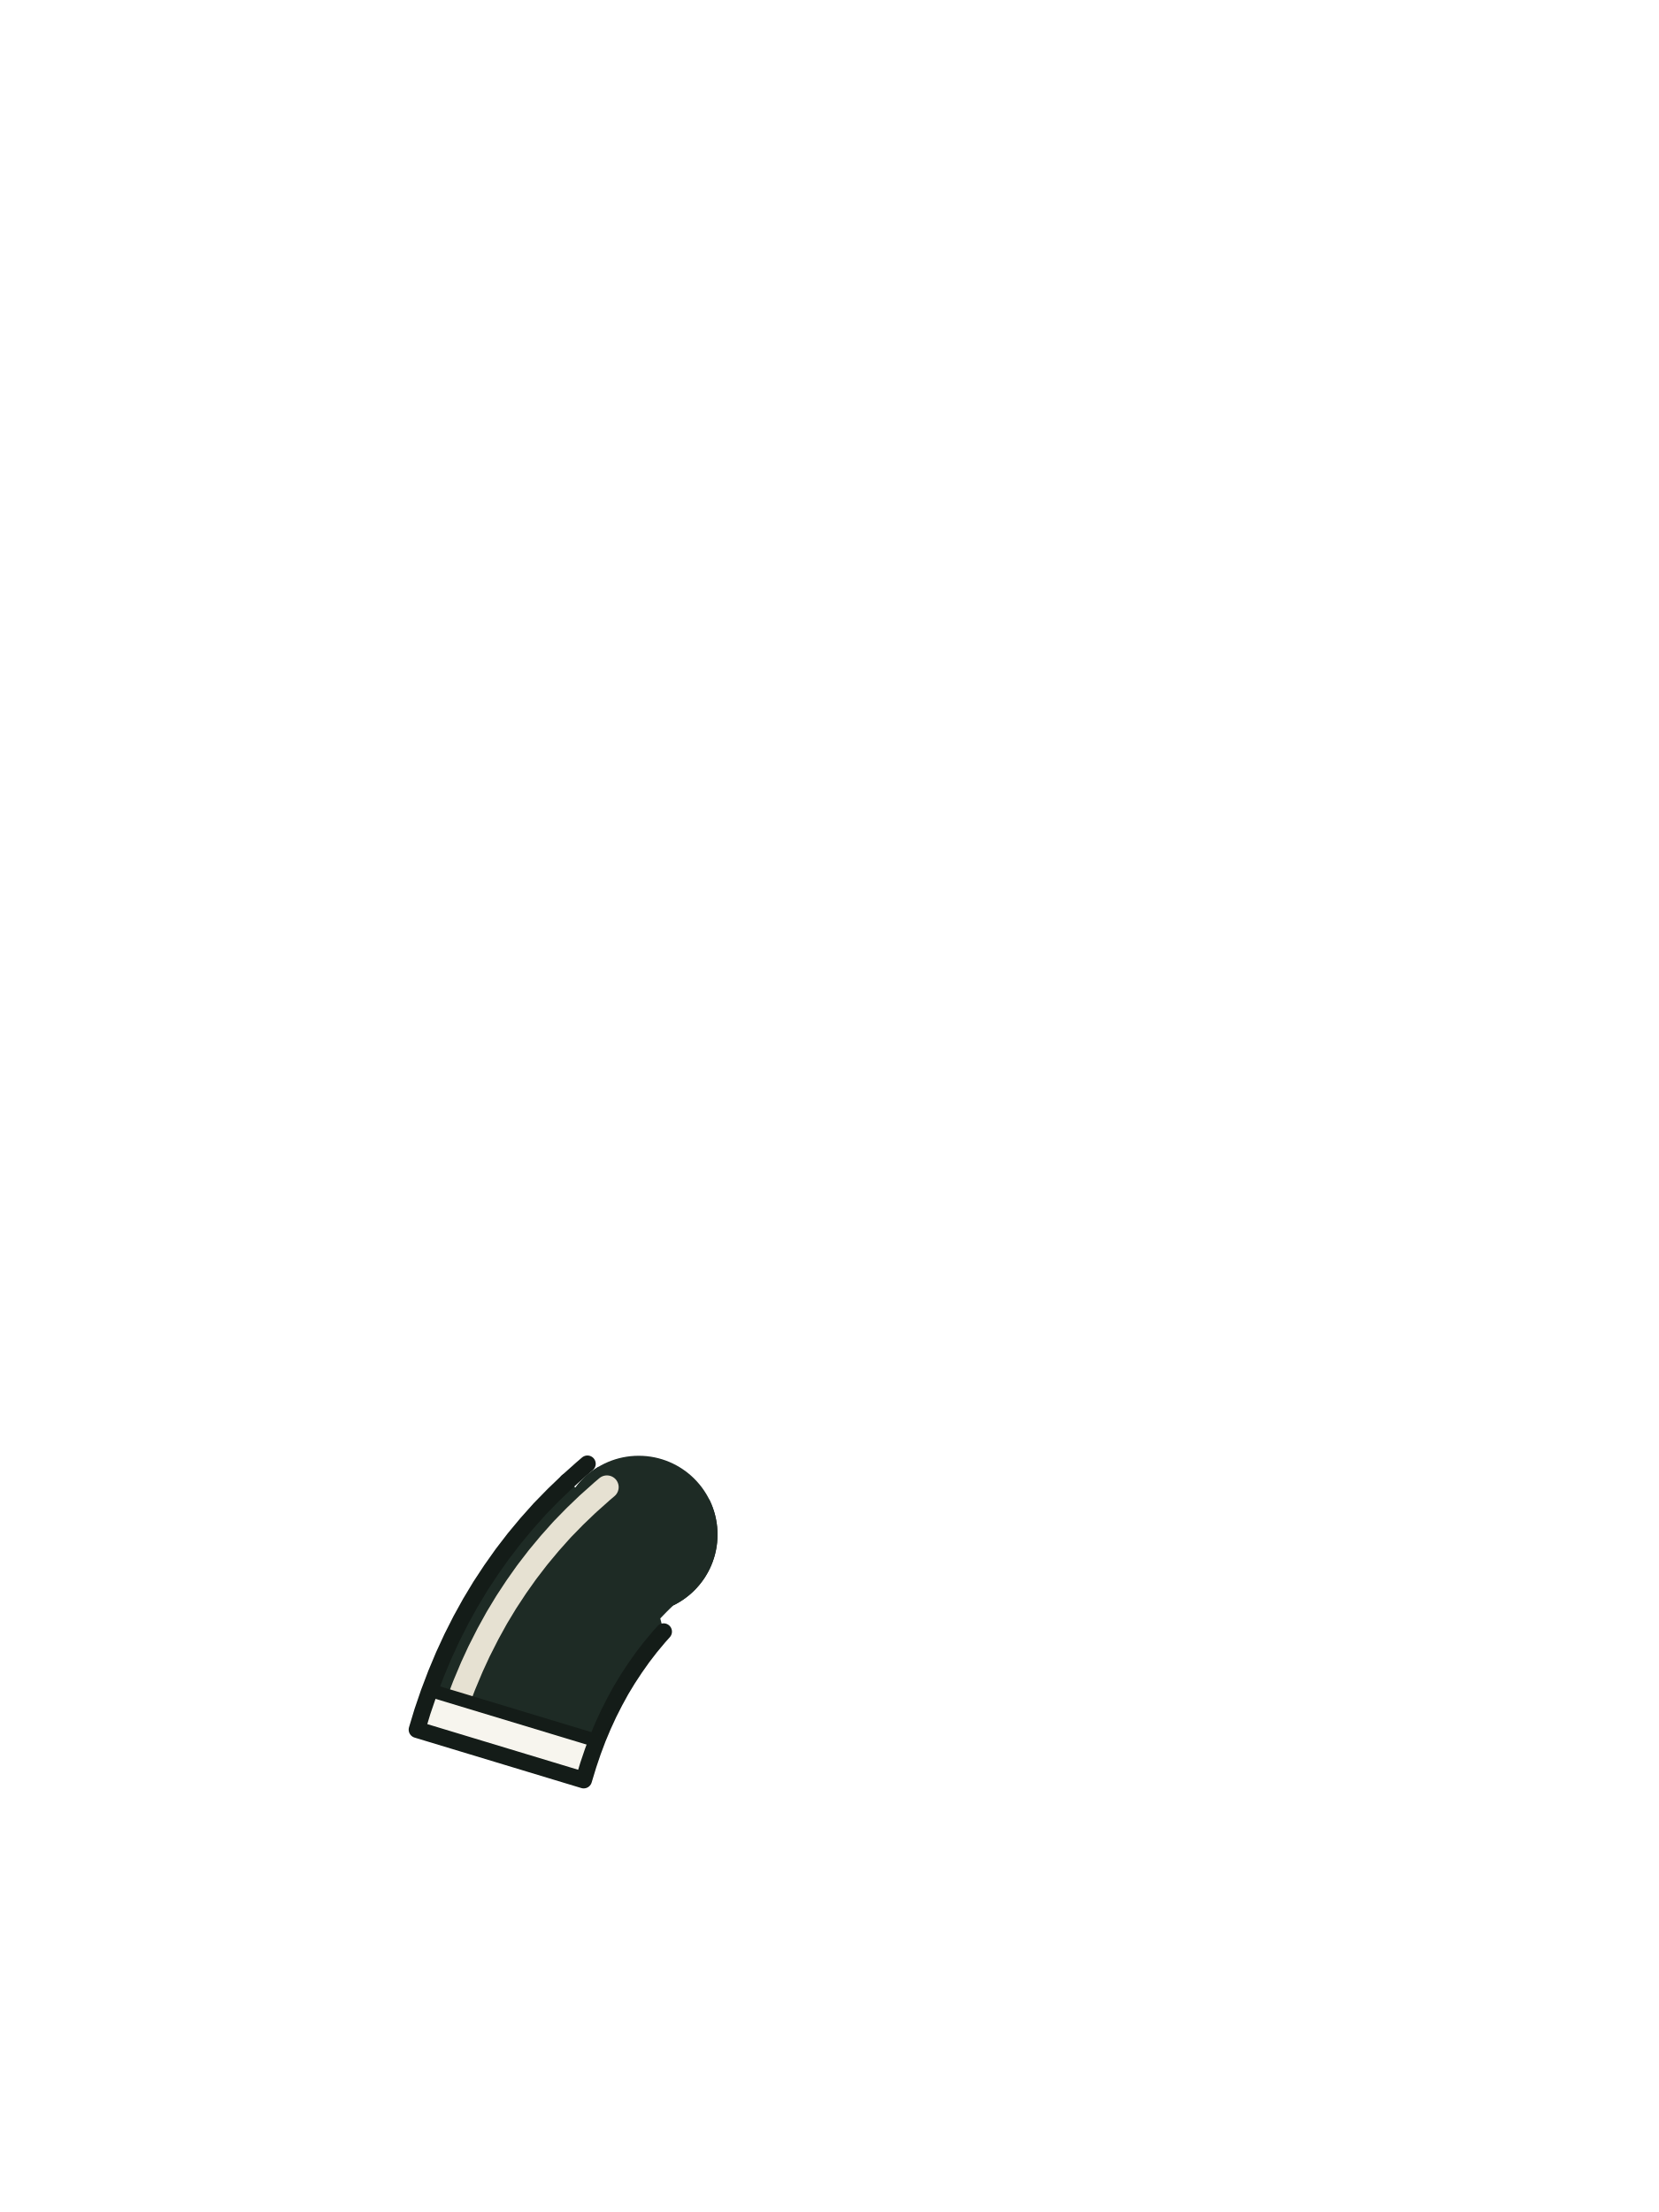
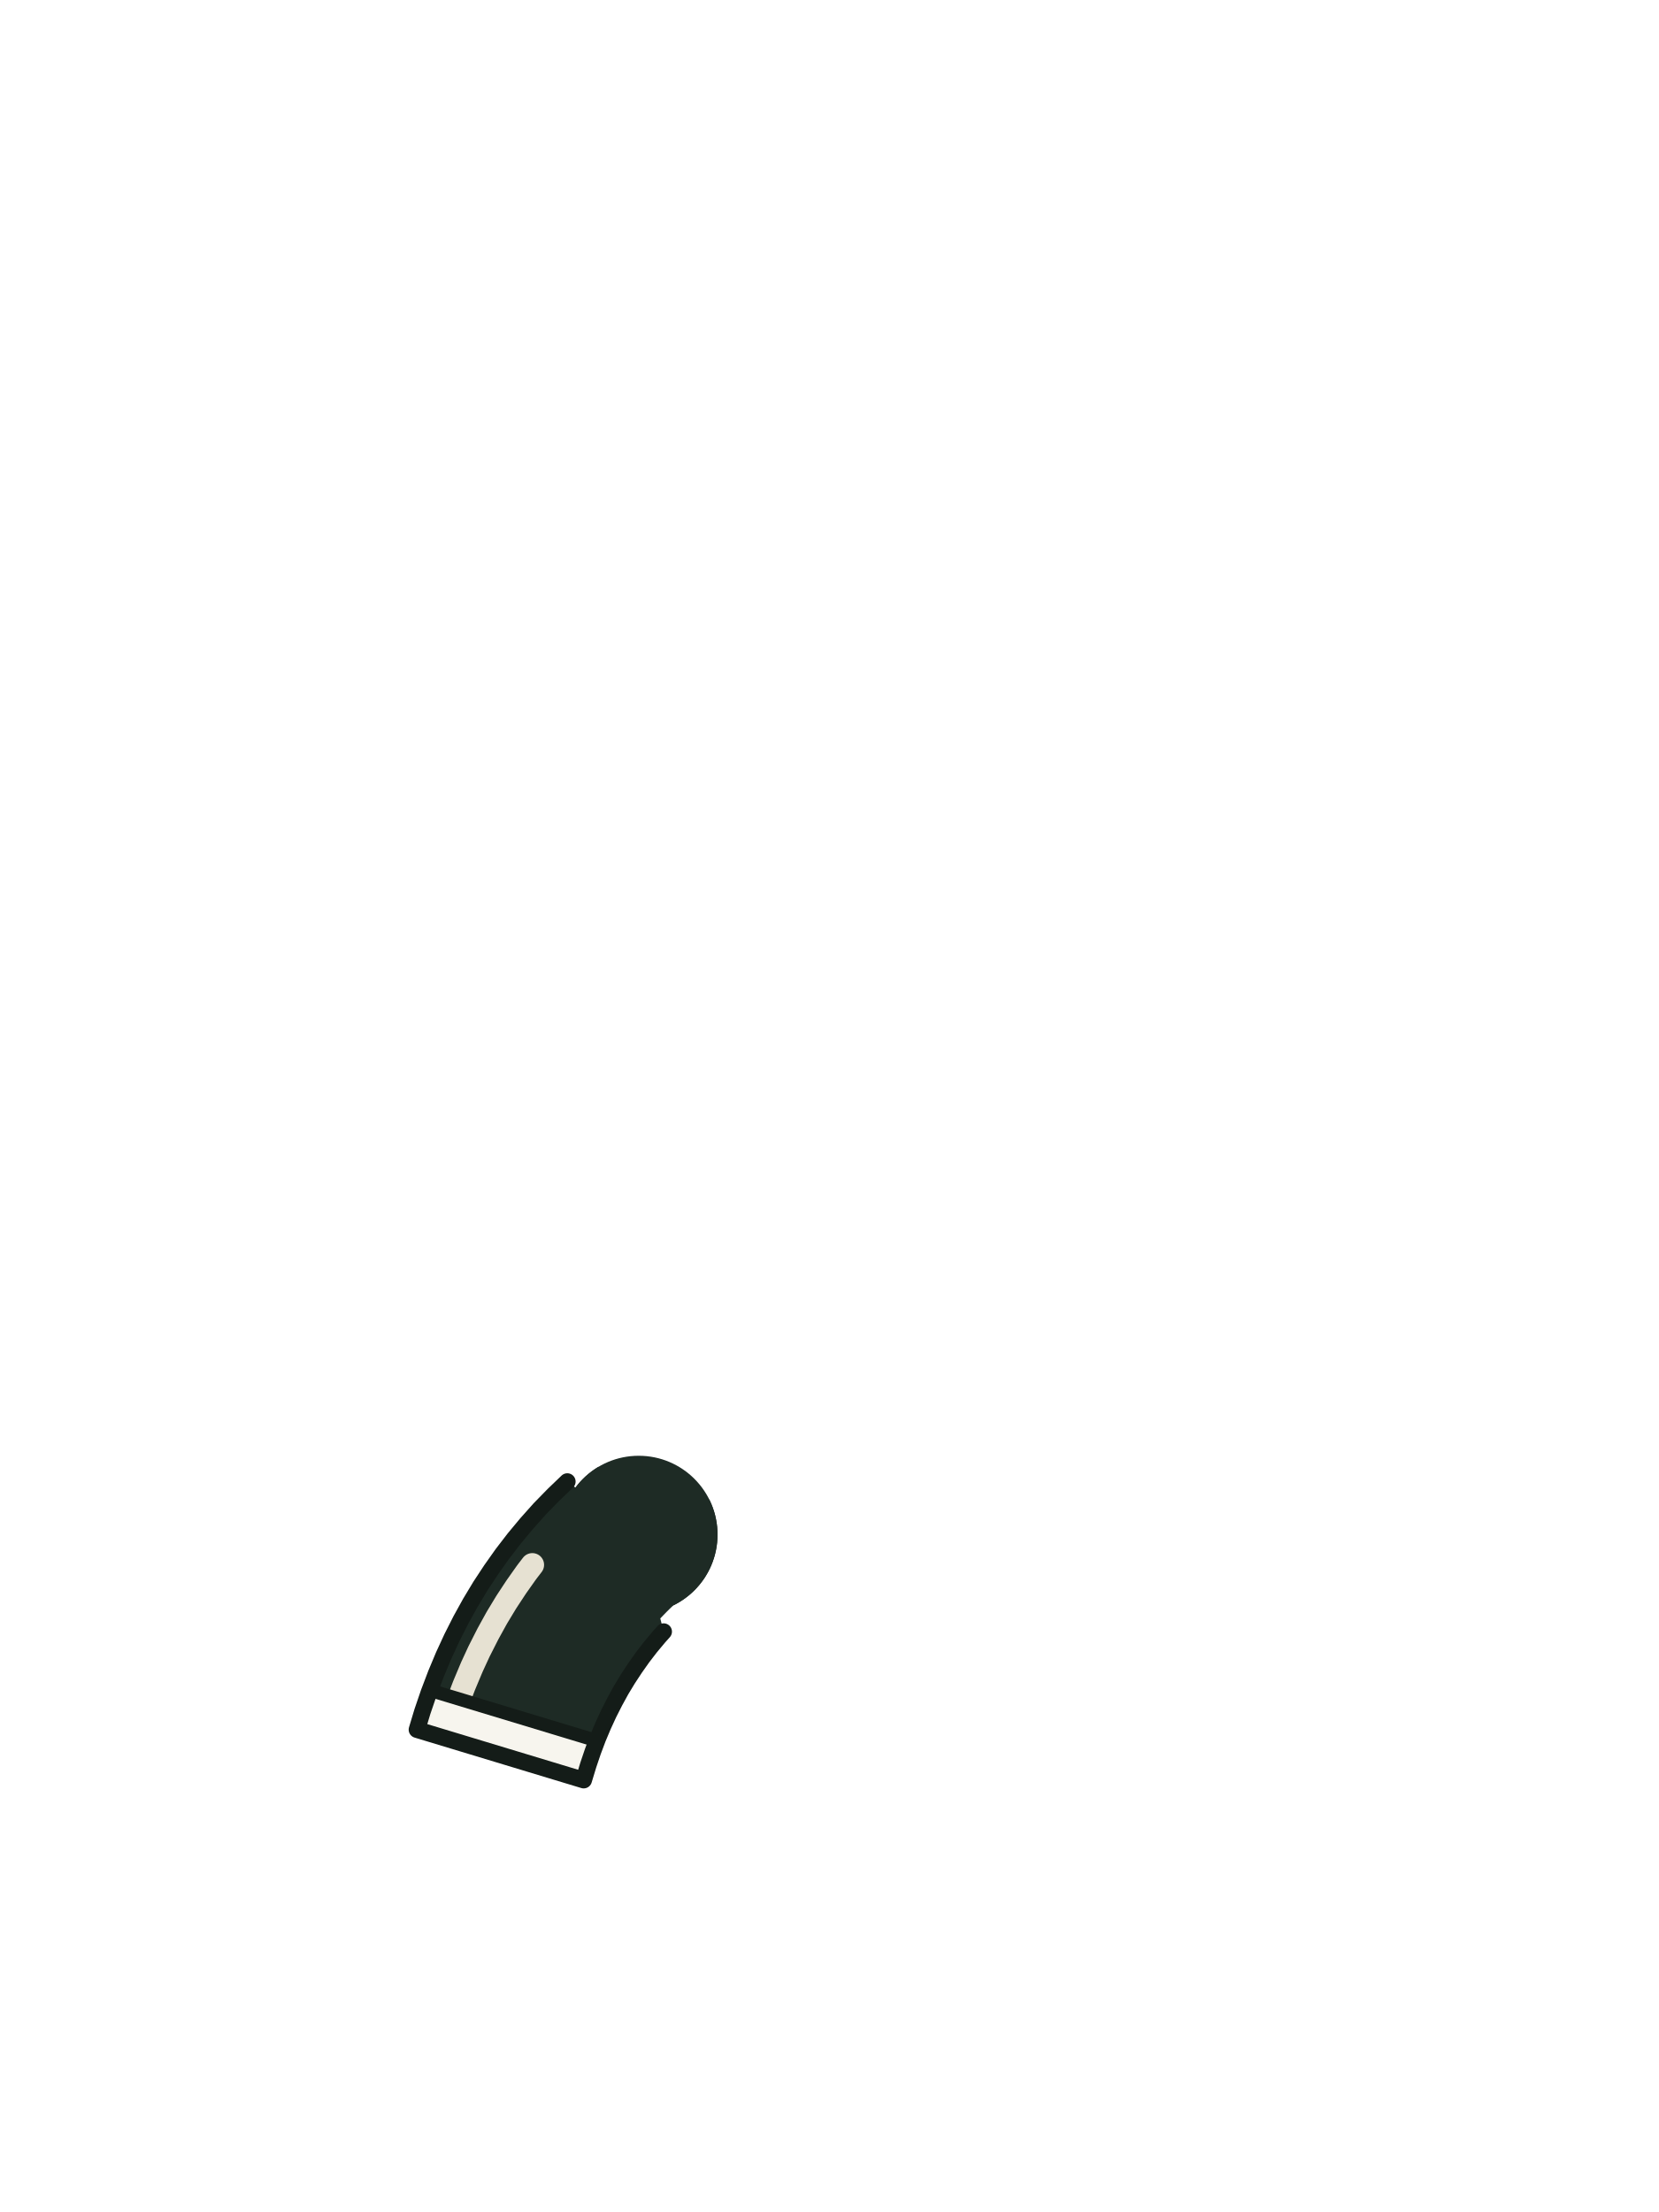
<svg xmlns="http://www.w3.org/2000/svg" viewBox="0 0 240 320">
  <circle cx="92.4" cy="222" r="11.4" fill="#1E2B25" />
  <path d="M 80.06 216.26 L 82.07 214.33 L 83.25 215.20 L 83.29 215.15 L 83.33 215.10 L 83.37 215.04 L 83.41 214.99 L 83.46 214.93 L 83.50 214.88 L 83.54 214.82 L 83.59 214.77 L 83.63 214.71 L 83.68 214.66 L 83.72 214.61 L 83.77 214.55 L 83.81 214.50 L 83.86 214.45 L 83.91 214.40 L 83.95 214.34 L 84.00 214.29 L 84.05 214.24 L 84.10 214.19 L 84.14 214.14 L 84.19 214.09 L 84.24 214.04 L 84.29 213.99 L 84.34 213.94 L 84.39 213.89 L 84.44 213.84 L 84.49 213.79 L 84.54 213.74 L 84.59 213.70 L 84.64 213.65 L 84.69 213.60 L 84.74 213.55 L 84.80 213.51 L 84.85 213.46 L 84.90 213.41 L 84.95 213.37 L 85.01 213.32 L 85.06 213.28 L 85.11 213.23 L 85.17 213.19 L 85.22 213.14 L 85.28 213.10 L 85.33 213.06 L 85.39 213.01 L 85.44 212.97 L 85.50 212.93 L 85.55 212.89 L 85.61 212.84 L 85.67 212.80 L 85.72 212.76 L 85.78 212.72 L 85.84 212.68 L 85.89 212.64 L 85.95 212.60 L 86.01 212.56 L 86.07 212.52 L 86.12 212.48 L 86.18 212.44 L 86.24 212.41 L 86.30 212.37 L 86.36 212.33 L 86.42 212.29 L 86.48 212.26 L 86.54 212.22 L 86.57 212.20 L 87.10 212.42 L 87.21 212.36 L 87.45 212.23 L 87.69 212.11 L 87.94 212.00 L 88.18 211.89 L 88.43 211.79 L 88.68 211.70 L 88.94 211.61 L 89.19 211.53 L 89.45 211.45 L 89.71 211.38 L 89.97 211.32 L 90.24 211.27 L 90.50 211.22 L 90.77 211.17 L 91.03 211.14 L 91.30 211.11 L 91.57 211.08 L 91.83 211.06 L 92.10 211.05 L 92.37 211.05 L 92.64 211.05 L 92.91 211.06 L 93.18 211.08 L 93.45 211.10 L 93.71 211.13 L 93.98 211.16 L 94.24 211.21 L 94.51 211.25 L 94.77 211.31 L 95.03 211.37 L 95.29 211.44 L 95.55 211.51 L 95.81 211.59 L 96.06 211.68 L 96.31 211.77 L 96.56 211.87 L 96.81 211.98 L 97.06 212.09 L 97.30 212.21 L 97.54 212.33 L 97.77 212.46 L 98.01 212.59 L 98.23 212.73 L 98.46 212.88 L 98.68 213.03 L 98.90 213.19 L 99.11 213.35 L 99.32 213.52 L 99.53 213.69 L 99.73 213.87 L 99.93 214.05 L 100.12 214.24 L 100.31 214.43 L 100.49 214.63 L 100.67 214.83 L 100.85 215.03 L 101.02 215.24 L 101.18 215.45 L 101.34 215.67 L 101.49 215.89 L 101.64 216.12 L 101.78 216.35 L 101.91 216.58 L 102.04 216.80 L 102.60 216.92 L 102.61 216.94 L 102.64 217.00 L 102.68 217.06 L 102.71 217.13 L 102.74 217.19 L 102.76 217.25 L 102.79 217.32 L 102.82 217.38 L 102.85 217.44 L 102.88 217.51 L 102.91 217.57 L 102.93 217.64 L 102.96 217.70 L 102.98 217.77 L 103.01 217.83 L 103.04 217.90 L 103.06 217.96 L 103.09 218.03 L 103.11 218.09 L 103.13 218.16 L 103.16 218.23 L 103.18 218.29 L 103.20 218.36 L 103.22 218.42 L 103.25 218.49 L 103.27 218.56 L 103.29 218.62 L 103.31 218.69 L 103.33 218.76 L 103.35 218.82 L 103.37 218.89 L 103.39 218.96 L 103.41 219.03 L 103.42 219.09 L 103.44 219.16 L 103.46 219.23 L 103.48 219.30 L 103.49 219.37 L 103.51 219.43 L 103.52 219.50 L 103.54 219.57 L 103.55 219.64 L 103.57 219.71 L 103.58 219.78 L 103.59 219.84 L 103.61 219.91 L 103.62 219.98 L 103.63 220.05 L 103.64 220.12 L 103.66 220.19 L 103.67 220.26 L 103.68 220.33 L 103.69 220.40 L 103.70 220.47 L 103.71 220.54 L 103.71 220.60 L 103.72 220.67 L 103.73 220.74 L 103.74 220.81 L 103.75 220.88 L 103.75 220.95 L 103.76 221.02 L 103.76 221.09 L 103.77 221.16 L 103.77 221.23 L 103.78 221.30 L 103.78 221.37 L 103.79 221.44 L 103.79 221.51 L 103.79 221.58 L 103.79 221.65 L 103.80 221.72 L 103.80 221.79 L 103.80 221.86 L 103.80 221.93 L 103.80 222.00 L 103.80 222.07 L 103.80 222.14 L 103.80 222.21 L 103.80 222.28 L 103.79 222.35 L 103.79 222.42 L 103.79 222.49 L 103.79 222.56 L 103.78 222.63 L 103.78 222.70 L 103.77 222.77 L 103.77 222.84 L 103.76 222.91 L 103.76 222.98 L 103.75 223.05 L 103.75 223.12 L 103.74 223.19 L 103.73 223.26 L 103.72 223.33 L 103.71 223.40 L 103.71 223.46 L 103.70 223.53 L 103.69 223.60 L 103.68 223.67 L 103.67 223.74 L 103.66 223.81 L 103.64 223.88 L 103.63 223.95 L 103.62 224.02 L 103.61 224.09 L 103.59 224.16 L 103.58 224.22 L 103.57 224.29 L 103.55 224.36 L 103.54 224.43 L 103.52 224.50 L 103.51 224.57 L 103.49 224.63 L 103.48 224.70 L 103.46 224.77 L 103.44 224.84 L 103.42 224.91 L 103.41 224.97 L 103.39 225.04 L 103.37 225.11 L 103.35 225.18 L 103.33 225.24 L 103.31 225.31 L 103.29 225.38 L 103.27 225.44 L 103.25 225.51 L 103.22 225.58 L 103.20 225.64 L 103.18 225.71 L 103.16 225.77 L 103.13 225.84 L 103.11 225.91 L 103.09 225.97 L 103.06 226.04 L 103.04 226.10 L 103.01 226.17 L 102.98 226.23 L 102.96 226.30 L 102.93 226.36 L 102.91 226.43 L 102.88 226.49 L 102.85 226.56 L 102.82 226.62 L 102.79 226.68 L 102.76 226.75 L 102.74 226.81 L 102.71 226.87 L 102.68 226.94 L 102.64 227.00 L 102.61 227.06 L 102.58 227.13 L 102.55 227.19 L 102.52 227.25 L 102.49 227.31 L 102.45 227.37 L 102.42 227.44 L 102.39 227.50 L 102.35 227.56 L 102.32 227.62 L 102.28 227.68 L 102.25 227.74 L 102.21 227.80 L 102.18 227.86 L 102.14 227.92 L 102.11 227.98 L 102.07 228.04 L 102.03 228.10 L 101.99 228.16 L 101.96 228.22 L 101.92 228.28 L 101.88 228.33 L 101.84 228.39 L 101.80 228.45 L 101.76 228.51 L 101.72 228.56 L 101.68 228.62 L 101.64 228.68 L 101.60 228.73 L 101.56 228.79 L 101.51 228.85 L 101.47 228.90 L 101.43 228.96 L 101.39 229.01 L 101.34 229.07 L 101.30 229.12 L 101.26 229.18 L 101.21 229.23 L 101.17 229.29 L 101.12 229.34 L 101.08 229.39 L 101.03 229.45 L 100.99 229.50 L 100.94 229.55 L 100.89 229.60 L 100.85 229.66 L 100.80 229.71 L 100.75 229.76 L 100.70 229.81 L 100.66 229.86 L 100.61 229.91 L 100.56 229.96 L 100.51 230.01 L 100.46 230.06 L 100.41 230.11 L 100.36 230.16 L 100.31 230.21 L 100.26 230.26 L 100.21 230.30 L 100.16 230.35 L 100.11 230.40 L 100.06 230.45 L 100.00 230.49 L 99.95 230.54 L 99.90 230.59 L 99.85 230.63 L 99.79 230.68 L 99.74 230.72 L 99.69 230.77 L 99.63 230.81 L 99.58 230.86 L 99.52 230.90 L 99.47 230.94 L 99.41 230.99 L 99.36 231.03 L 99.30 231.07 L 99.25 231.11 L 99.19 231.16 L 99.13 231.20 L 99.08 231.24 L 99.02 231.28 L 98.96 231.32 L 98.91 231.36 L 98.85 231.40 L 98.79 231.44 L 98.73 231.48 L 98.68 231.52 L 98.62 231.56 L 98.56 231.59 L 98.50 231.63 L 98.44 231.67 L 98.38 231.71 L 98.32 231.74 L 98.26 231.78 L 98.20 231.81 L 98.14 231.85 L 98.08 231.88 L 98.02 231.92 L 97.96 231.95 L 97.90 231.99 L 97.84 232.02 L 97.77 232.05 L 97.71 232.09 L 97.65 232.12 L 97.59 232.15 L 97.53 232.18 L 97.46 232.21 L 97.40 232.24 L 97.39 232.25 L 97.28 232.36 L 96.84 232.78 L 96.42 233.20 L 96.00 233.63 L 95.58 234.07 L 95.52 234.13 L 96.01 236.04 L 95.28 236.86 L 95.28 236.86 L 94.08 238.30 L 92.95 239.77 L 91.87 241.30 L 90.83 242.88 L 89.86 244.48 L 88.95 246.14 L 88.07 247.87 L 87.25 249.65 L 86.48 251.48 L 85.77 253.37 L 85.11 255.32 L 84.44 257.52 L 60.32 250.22 L 61.11 247.60 L 62.05 244.85 L 63.08 242.14 L 64.19 239.49 L 65.39 236.89 L 66.67 234.36 L 68.04 231.88 L 69.51 229.44 L 71.05 227.10 L 72.67 224.81 L 74.40 222.56 L 76.18 220.42 L 78.08 218.29 Z" fill="#1E2B25" />
-   <path d="M87.8,215.14l-0.74,0.63l-0.12,0.11l-1.77,1.58l-0.22,0.2l-1.7,1.63l-0.19,0.19l-1.64,1.68l-0.25,0.27l-1.56,1.75l-0.18,0.21l-1.49,1.79l-0.2,0.25l-1.43,1.86l-0.2,0.27l-1.35,1.91l-0.15,0.22l-1.29,1.96l-0.17,0.27l-1.22,2.02l-0.16,0.28l-1.14,2.07l-0.13,0.25l-1.08,2.13l-0.14,0.28l-1.01,2.19l-0.11,0.26l-0.94,2.24l-0.11,0.27l-0.43,1.13" fill="none" stroke="#E6E1D2" stroke-width="3.4" stroke-linecap="round" />
-   <path d="M 62.05 244.85 L 62.18 244.51 L 86.35 251.83 L 85.77 253.37 L 85.11 255.32 L 84.44 257.52 L 74.40 254.48 L 60.32 250.22 L 61.11 247.60 Z" fill="#F7F5EE" />
-   <path d="M62.37,244.57l23.79,7.2" fill="none" stroke="#141C18" stroke-width="1.92" stroke-linecap="round" />
+   <path d="M 77.01 226.38 L 76.31 227.29 L 76.11 227.56 L 74.76 229.47 L 74.61 229.69 L 73.32 231.65 L 73.15 231.92 L 71.93 233.94 L 71.77 234.22 L 70.63 236.29 L 70.50 236.54 L 69.42 238.67 L 69.28 238.95 L 68.27 241.14 L 68.16 241.40 L 67.22 243.64 L 67.11 243.91 L 66.68 245.04" fill="none" stroke="#E6E1D2" stroke-width="3.4" stroke-linecap="round" />
+   <path d="M 61.11 247.60 L 62.05 244.85 L 62.18 244.51 L 86.35 251.83 L 85.77 253.37 L 85.11 255.32 L 84.44 257.52 L 74.40 254.48 L 60.32 250.22 Z" fill="#F7F5EE" />
+   <path d="M 62.37 244.57 L 86.16 251.77" fill="none" stroke="#141C18" stroke-width="1.92" stroke-linecap="round" />
  <path d="M82.07,214.33l-2.01,1.93l-1.98,2.03l-1.9,2.13l-1.78,2.14l-1.73,2.25l-1.62,2.29l-1.54,2.34l-1.47,2.44l-1.37,2.48l-1.28,2.53l-1.2,2.6l-1.11,2.65l-1.03,2.71l-0.94,2.75l-0.79,2.62l24.12,7.3l0.67,-2.2l0.66,-1.95l0.71,-1.89l0.77,-1.83l0.82,-1.78l0.88,-1.73l0.91,-1.66l0.97,-1.6l1.04,-1.58l1.08,-1.53l1.13,-1.47l1.2,-1.44l0.73,-0.82" fill="none" stroke="#141C18" stroke-width="2.4" stroke-linecap="round" stroke-linejoin="round" />
-   <path d="M84.98,211.76l-0.84,0.72l-2.07,1.85" fill="none" stroke="#141C18" stroke-width="2.4" stroke-linecap="round" stroke-linejoin="round" />
</svg>
